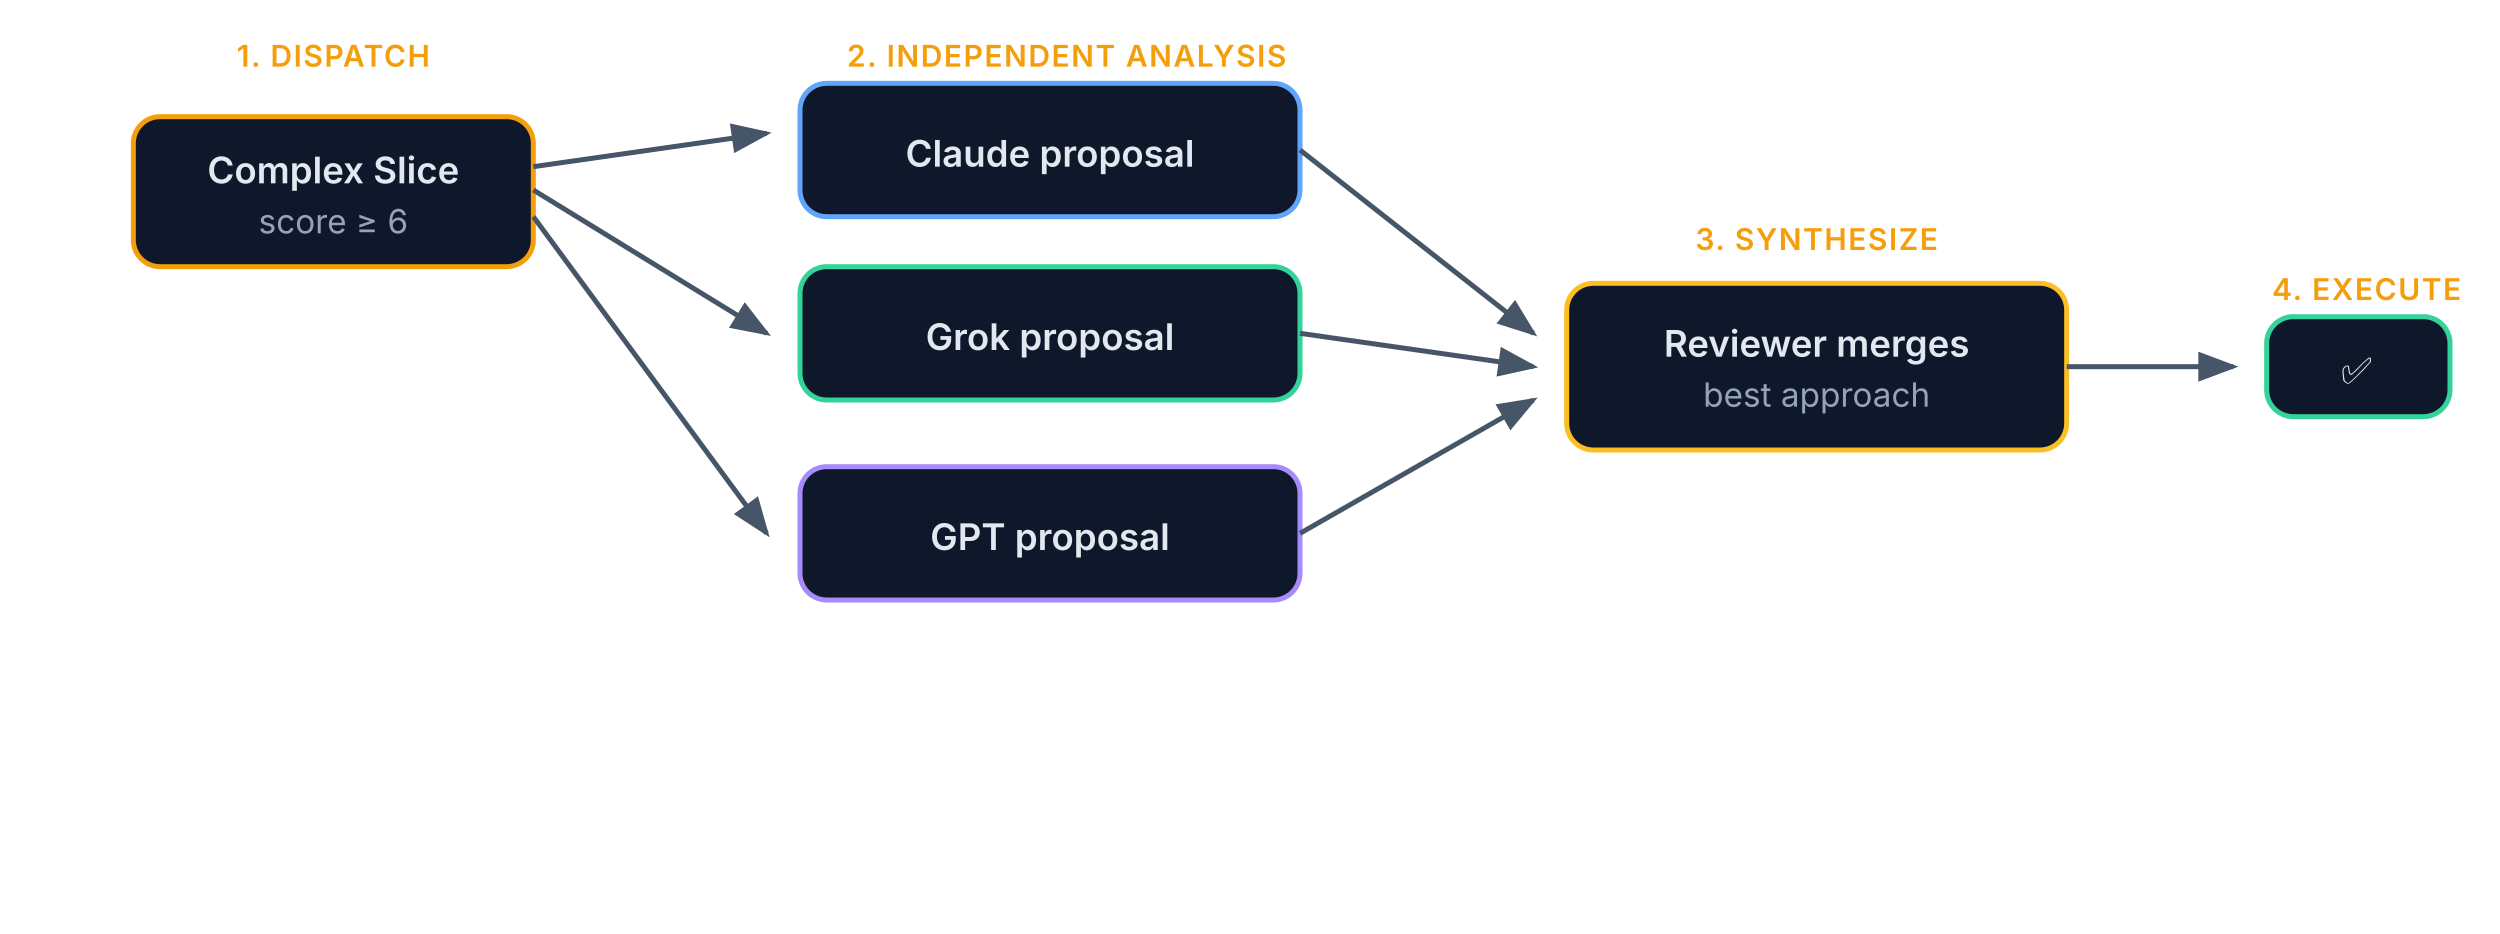
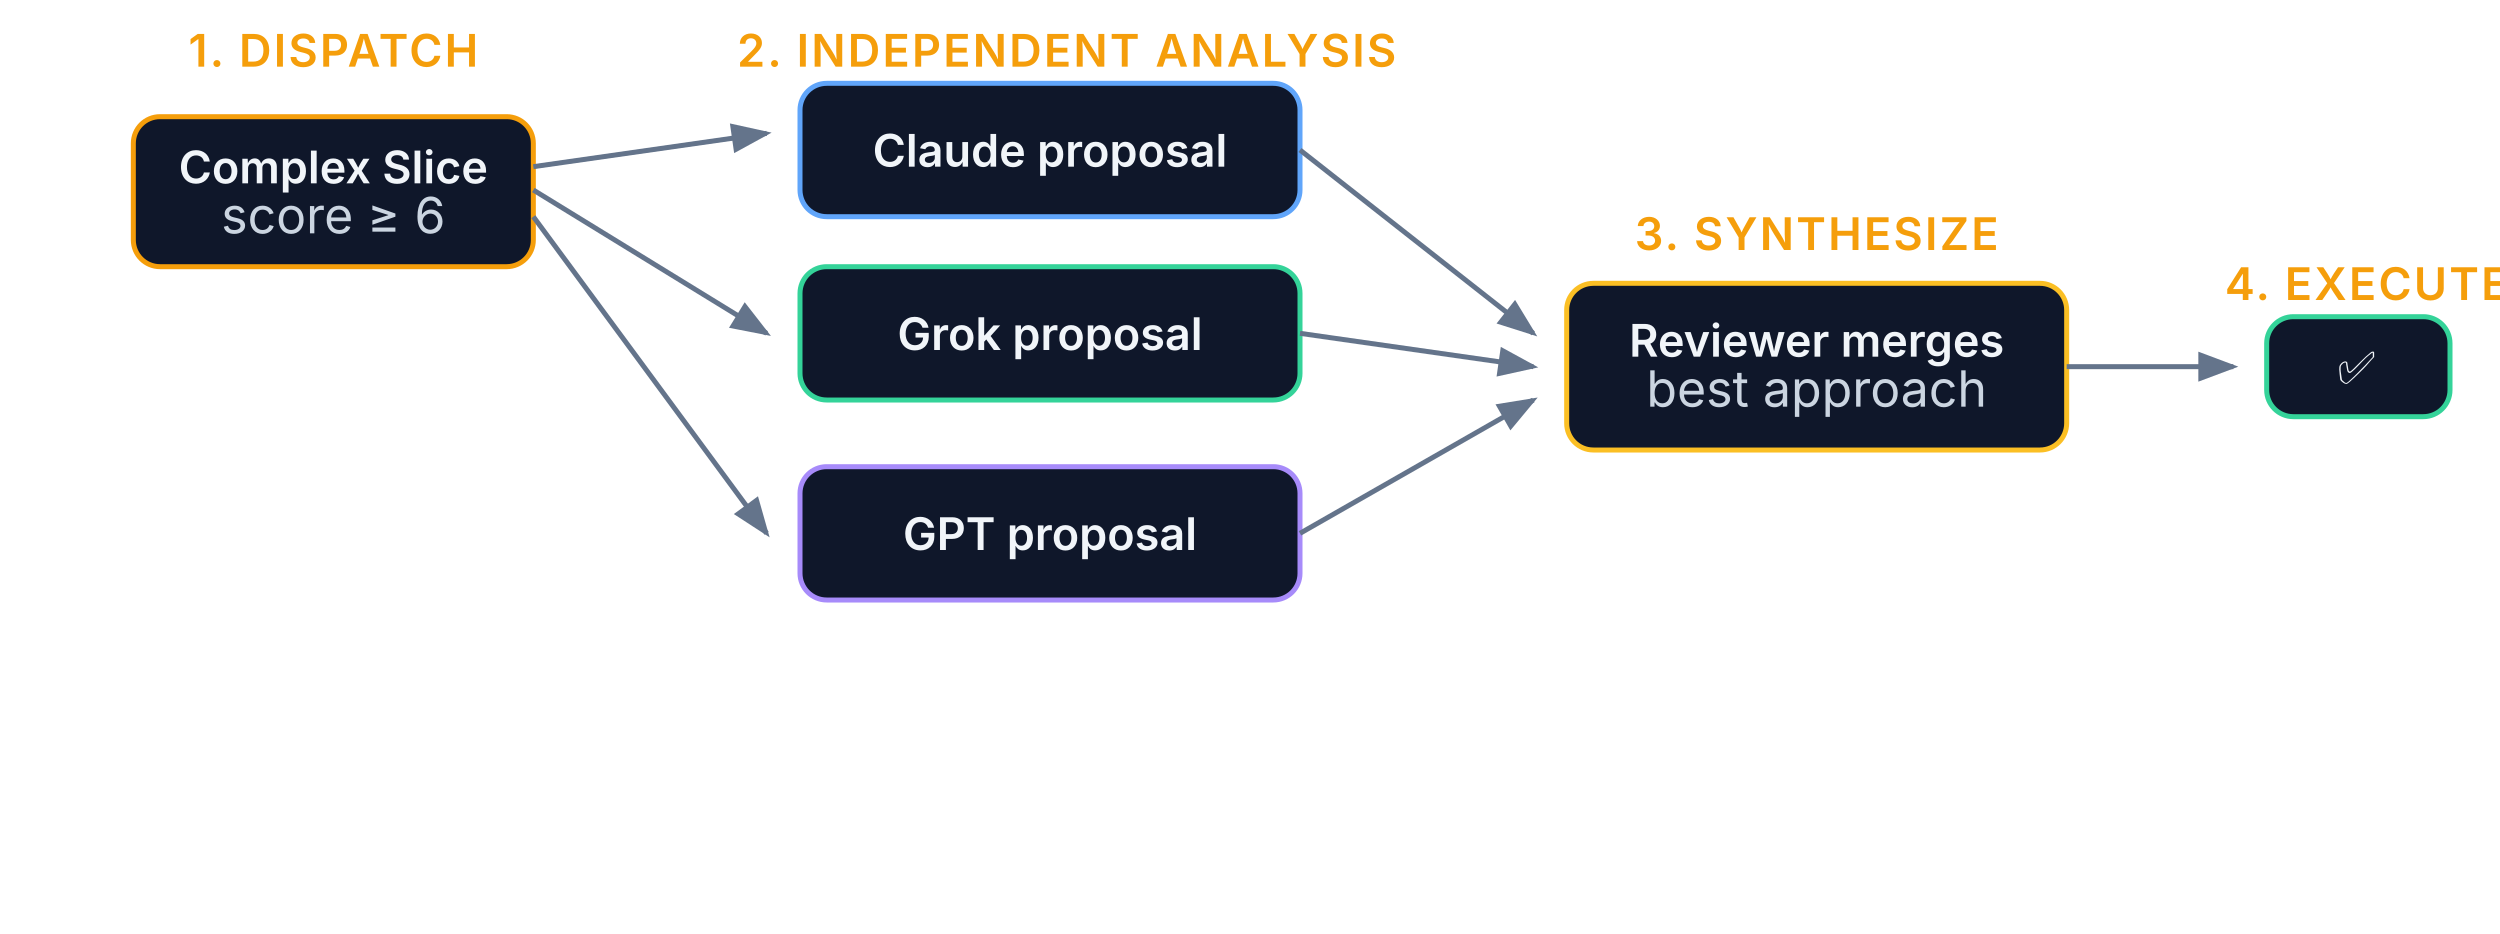
<svg xmlns="http://www.w3.org/2000/svg" viewBox="0 0 750 280" fill="none">
  <style>
    text { font-family: 'Inter', sans-serif; }
    .node { rx: 8; ry: 8; stroke-width: 1.5; }
-     .arrow { stroke: #475569; stroke-width: 1.5; fill: none; marker-end: url(#ah2); }
-     .label { font-size: 10px; fill: #94a3b8; }
-     .title { font-size: 11px; fill: #e2e8f0; font-weight: 600; }
-     .phase { font-size: 9px; fill: #f59e0b; font-weight: 600; text-transform: uppercase; letter-spacing: 0.05em; }
+     .arrow { stroke: #64748b; stroke-width: 1.5; fill: none; marker-end: url(#ah2); }
+     .label { font-size: 15px; fill: #cbd5e1; }
+     .title { font-size: 13.5px; fill: #f1f5f9; font-weight: 600; }
+     .phase { font-size: 13.5px; fill: #f59e0b; font-weight: 600; text-transform: uppercase; letter-spacing: 0.05em; }
  </style>
  <defs>
    <marker id="ah2" markerWidth="8" markerHeight="6" refX="7" refY="3" orient="auto">
-       <path d="M0,0 L8,3 L0,6" fill="#475569" />
+       <path d="M0,0 L8,3 L0,6" fill="#64748b" />
    </marker>
  </defs>
  <text x="100" y="20" class="phase" text-anchor="middle">1. DISPATCH</text>
  <rect x="40" y="35" width="120" height="45" class="node" fill="#0f172a" stroke="#f59e0b" />
  <text x="100" y="55" class="title" text-anchor="middle">Complex Slice</text>
  <text x="100" y="70" class="label" text-anchor="middle">score ≥ 6</text>
  <path d="M160,50 L230,40" class="arrow" />
  <path d="M160,57 L230,100" class="arrow" />
  <path d="M160,65 L230,160" class="arrow" />
  <text x="320" y="20" class="phase" text-anchor="middle">2. INDEPENDENT ANALYSIS</text>
  <rect x="240" y="25" width="150" height="40" class="node" fill="#0f172a" stroke="#60a5fa" />
  <text x="315" y="50" class="title" text-anchor="middle">Claude proposal</text>
  <rect x="240" y="80" width="150" height="40" class="node" fill="#0f172a" stroke="#34d399" />
  <text x="315" y="105" class="title" text-anchor="middle">Grok proposal</text>
  <rect x="240" y="140" width="150" height="40" class="node" fill="#0f172a" stroke="#a78bfa" />
  <text x="315" y="165" class="title" text-anchor="middle">GPT proposal</text>
  <path d="M390,45 L460,100" class="arrow" />
  <path d="M390,100 L460,110" class="arrow" />
  <path d="M390,160 L460,120" class="arrow" />
  <text x="545" y="75" class="phase" text-anchor="middle">3. SYNTHESIZE</text>
  <rect x="470" y="85" width="150" height="50" class="node" fill="#0f172a" stroke="#fbbf24" />
  <text x="545" y="107" class="title" text-anchor="middle">Reviewer merges</text>
  <text x="545" y="122" class="label" text-anchor="middle">best approach</text>
  <path d="M620,110 L670,110" class="arrow" />
  <text x="710" y="90" class="phase" text-anchor="middle">4. EXECUTE</text>
  <rect x="680" y="95" width="55" height="30" class="node" fill="#0f172a" stroke="#34d399" />
  <text x="707" y="115" class="title" text-anchor="middle">✅</text>
</svg>
